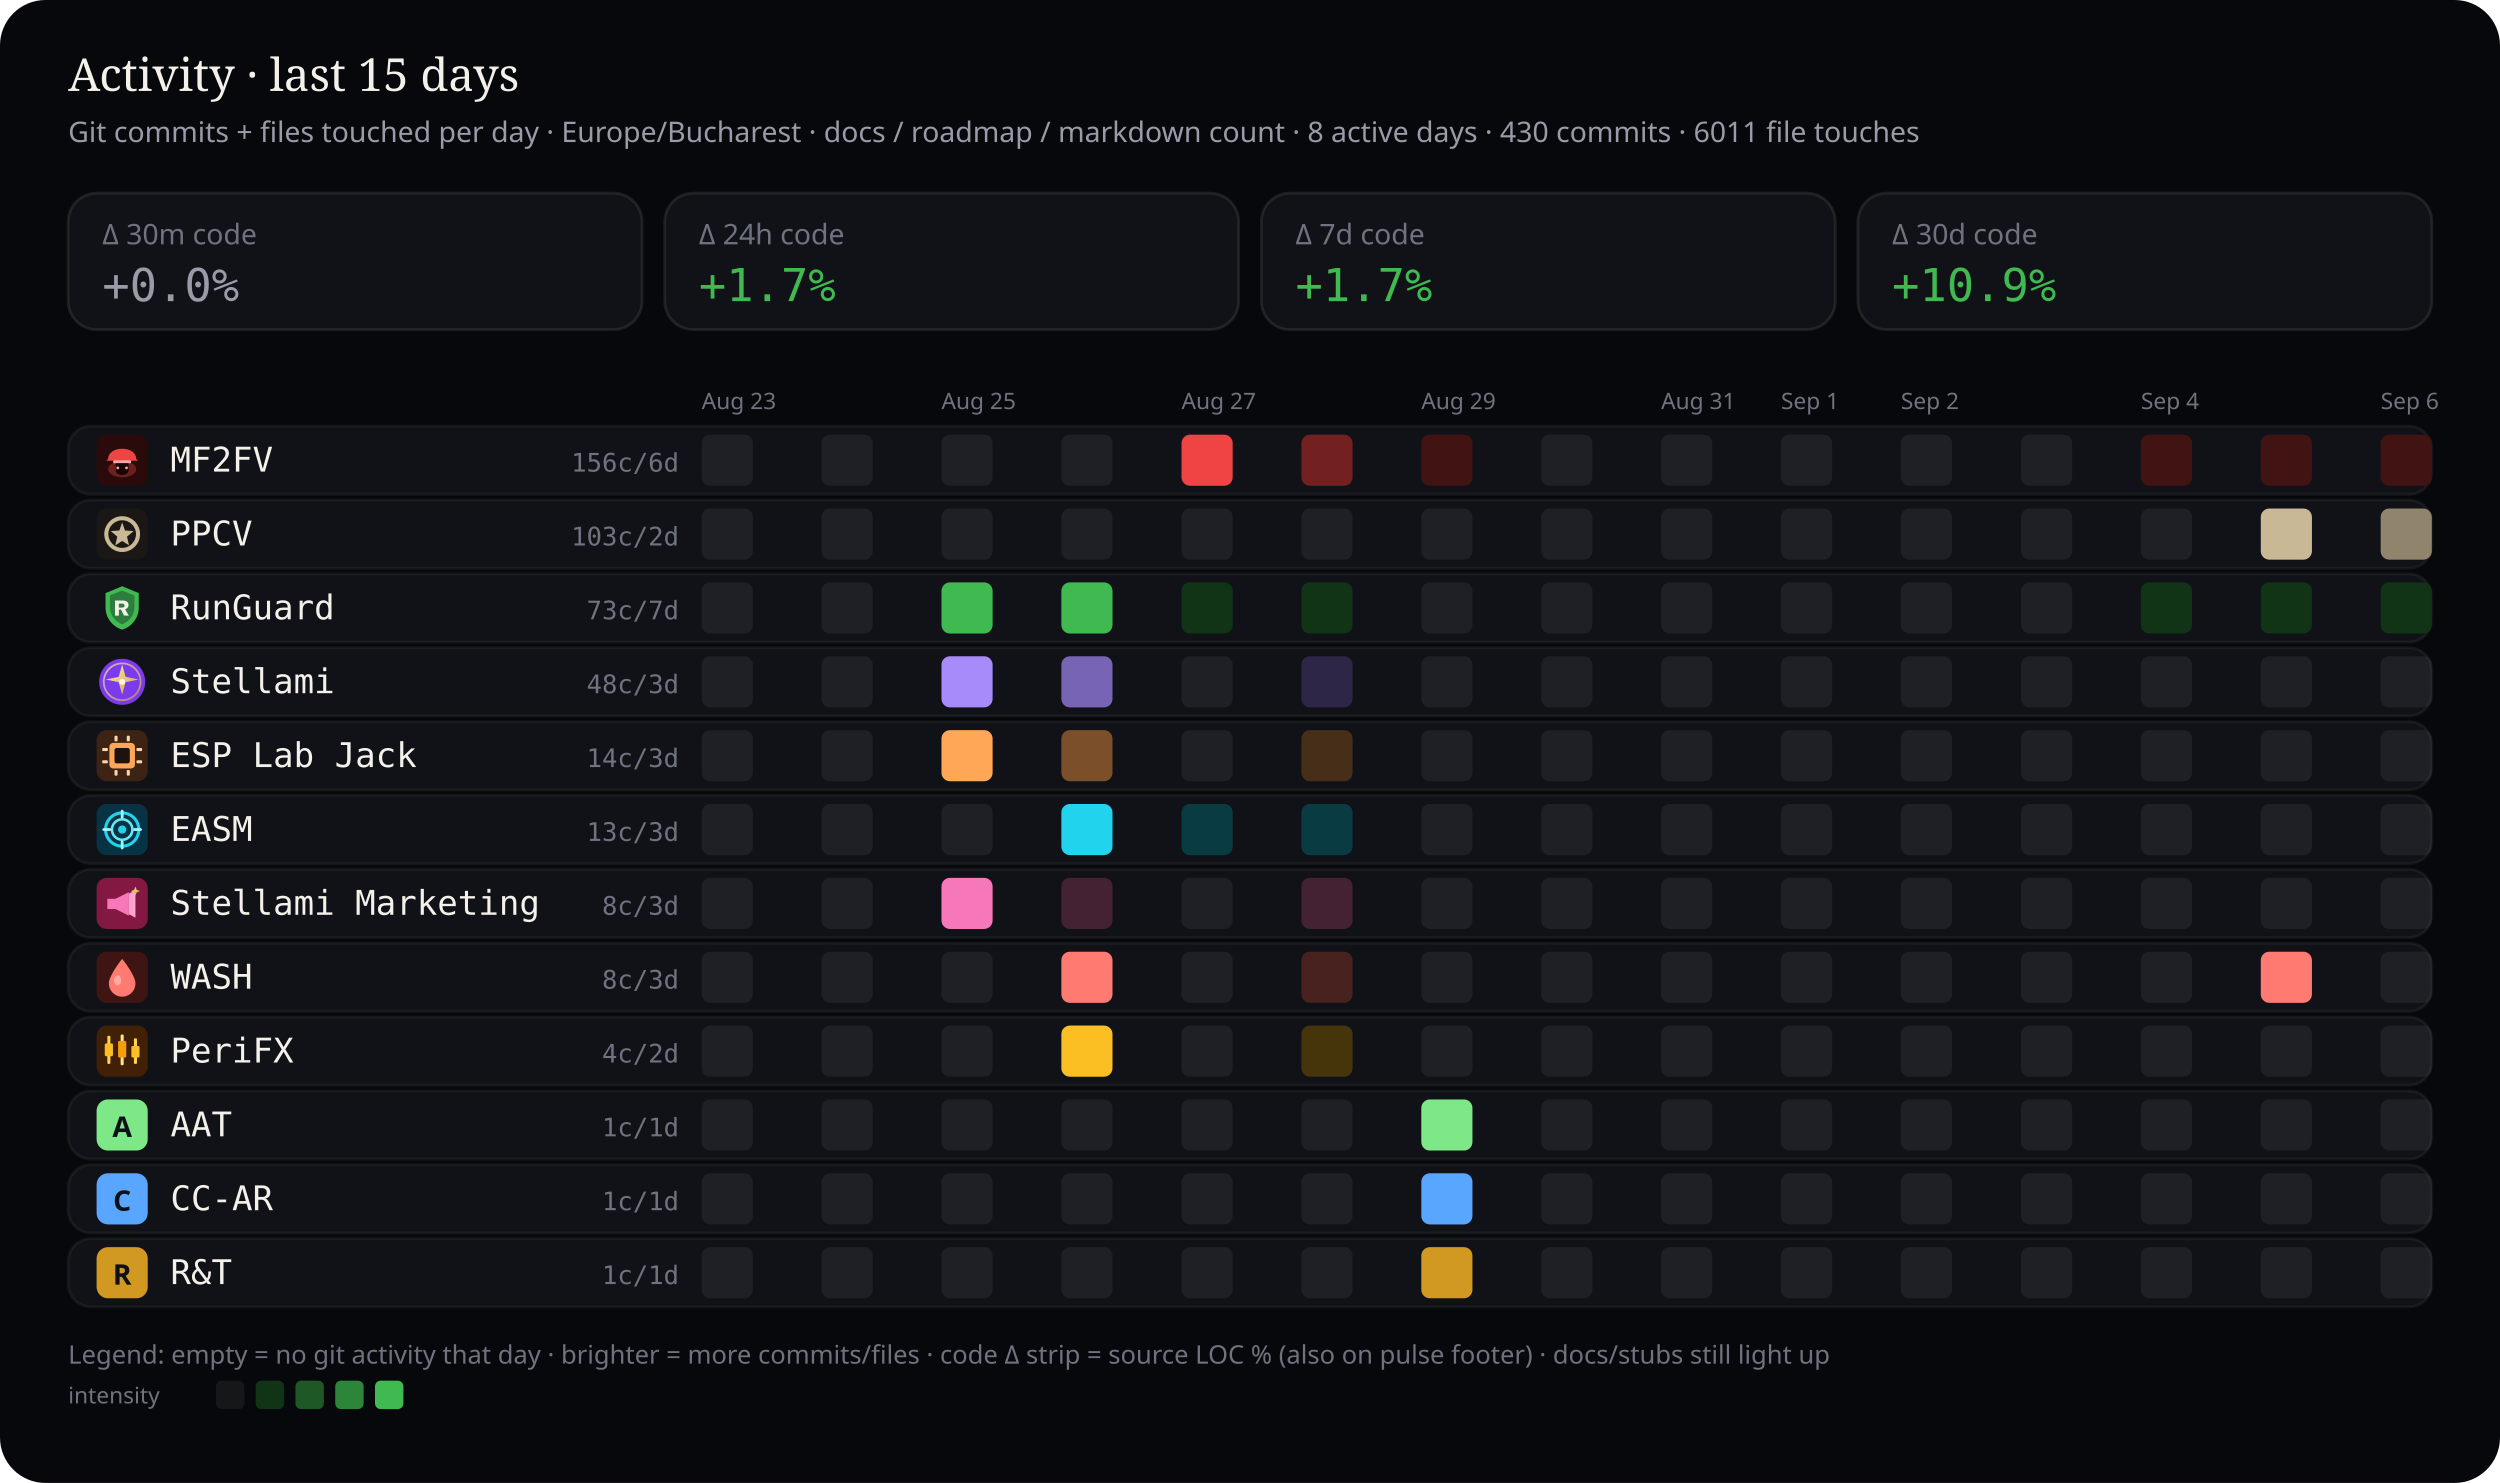
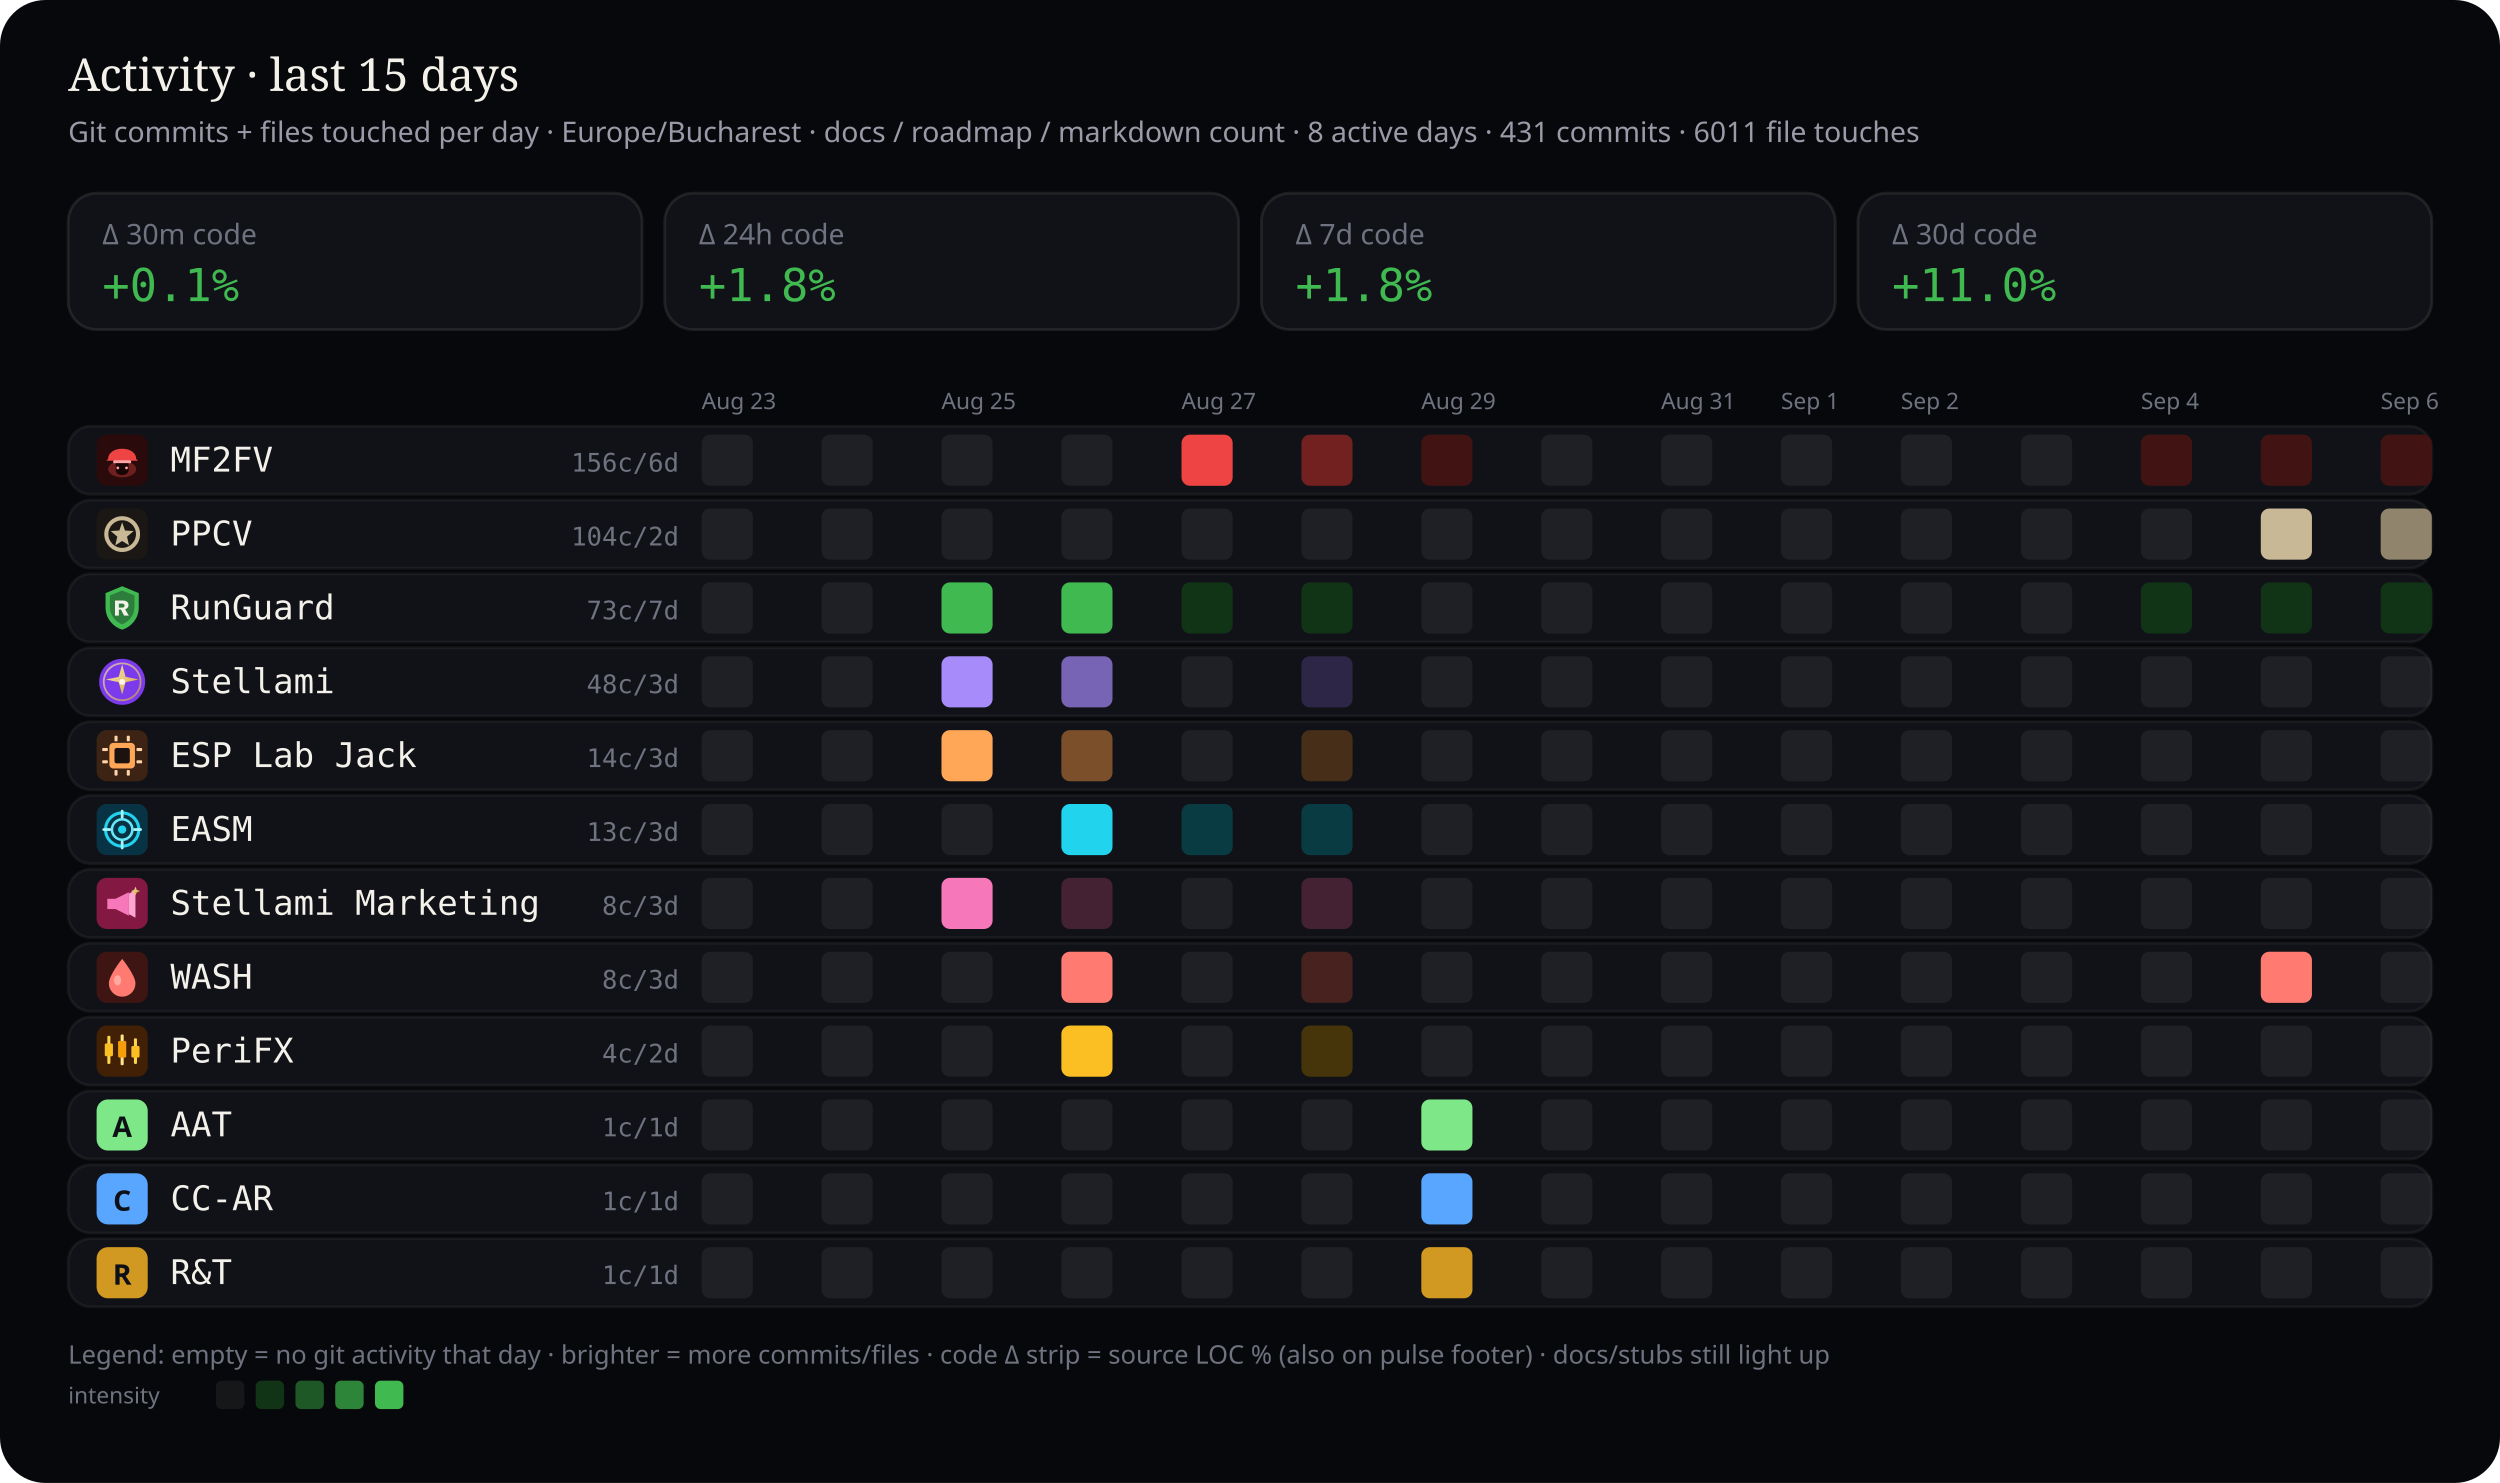
<svg xmlns="http://www.w3.org/2000/svg" viewBox="0 0 880 522" width="880" height="522" role="img" aria-label="Work activity last 15 days by stream — commits and files touched">
  <rect width="880" height="522" rx="16" fill="#07080b" />
  <text x="24" y="32" fill="#f4f1ea" font-size="16" font-family="ui-serif, Georgia, serif">Activity · last 15 days</text>
-   <text x="24" y="50" fill="#9a9aa8" font-size="10" font-family="ui-sans-serif, system-ui, sans-serif">Git commits + files touched per day · Europe/Bucharest · docs / roadmap / markdown count · 8 active days · 430 commits · 6011 file touches</text>
+   <text x="24" y="50" fill="#9a9aa8" font-size="10" font-family="ui-sans-serif, system-ui, sans-serif">Git commits + files touched per day · Europe/Bucharest · docs / roadmap / markdown count · 8 active days · 431 commits · 6011 file touches</text>
  <defs>
    <clipPath id="wc-stream-label">
      <rect x="60.0" y="0" width="132.5" height="522" />
    </clipPath>
  </defs>
  <rect x="24" y="68" width="202" height="48" rx="10" fill="#101218" stroke="rgba(232,228,214,0.10)" />
  <text x="36" y="86" fill="#6f7380" font-size="10" font-family="ui-sans-serif, system-ui, sans-serif">Δ 30m code</text>
-   <text x="36" y="106" fill="#9a9aa8" font-size="16" font-family="ui-monospace, SFMono-Regular, monospace">+0.0%</text>
+   <text x="36" y="106" fill="#3fb950" font-size="16" font-family="ui-monospace, SFMono-Regular, monospace">+0.1%</text>
  <rect x="234" y="68" width="202" height="48" rx="10" fill="#101218" stroke="rgba(232,228,214,0.10)" />
  <text x="246" y="86" fill="#6f7380" font-size="10" font-family="ui-sans-serif, system-ui, sans-serif">Δ 24h code</text>
-   <text x="246" y="106" fill="#3fb950" font-size="16" font-family="ui-monospace, SFMono-Regular, monospace">+1.7%</text>
+   <text x="246" y="106" fill="#3fb950" font-size="16" font-family="ui-monospace, SFMono-Regular, monospace">+1.8%</text>
  <rect x="444" y="68" width="202" height="48" rx="10" fill="#101218" stroke="rgba(232,228,214,0.10)" />
  <text x="456" y="86" fill="#6f7380" font-size="10" font-family="ui-sans-serif, system-ui, sans-serif">Δ 7d code</text>
-   <text x="456" y="106" fill="#3fb950" font-size="16" font-family="ui-monospace, SFMono-Regular, monospace">+1.7%</text>
+   <text x="456" y="106" fill="#3fb950" font-size="16" font-family="ui-monospace, SFMono-Regular, monospace">+1.8%</text>
  <rect x="654" y="68" width="202" height="48" rx="10" fill="#101218" stroke="rgba(232,228,214,0.10)" />
  <text x="666" y="86" fill="#6f7380" font-size="10" font-family="ui-sans-serif, system-ui, sans-serif">Δ 30d code</text>
-   <text x="666" y="106" fill="#3fb950" font-size="16" font-family="ui-monospace, SFMono-Regular, monospace">+10.9%</text>
+   <text x="666" y="106" fill="#3fb950" font-size="16" font-family="ui-monospace, SFMono-Regular, monospace">+11.0%</text>
  <text x="247.0" y="144" fill="#6f7380" font-size="8" font-family="ui-sans-serif, system-ui, sans-serif">Aug 23</text>
  <text x="331.4" y="144" fill="#6f7380" font-size="8" font-family="ui-sans-serif, system-ui, sans-serif">Aug 25</text>
  <text x="415.9" y="144" fill="#6f7380" font-size="8" font-family="ui-sans-serif, system-ui, sans-serif">Aug 27</text>
  <text x="500.3" y="144" fill="#6f7380" font-size="8" font-family="ui-sans-serif, system-ui, sans-serif">Aug 29</text>
  <text x="584.7" y="144" fill="#6f7380" font-size="8" font-family="ui-sans-serif, system-ui, sans-serif">Aug 31</text>
  <text x="626.9" y="144" fill="#6f7380" font-size="8" font-family="ui-sans-serif, system-ui, sans-serif">Sep 1</text>
  <text x="669.1" y="144" fill="#6f7380" font-size="8" font-family="ui-sans-serif, system-ui, sans-serif">Sep 2</text>
  <text x="753.6" y="144" fill="#6f7380" font-size="8" font-family="ui-sans-serif, system-ui, sans-serif">Sep 4</text>
  <text x="838.0" y="144" fill="#6f7380" font-size="8" font-family="ui-sans-serif, system-ui, sans-serif">Sep 6</text>
  <rect x="24" y="150" width="832" height="24" rx="8" fill="#101218" stroke="rgba(232,228,214,0.06)" />
  <g id="stream_logo_mf2fv" class="stream_logo" data-stream="mf2fv" transform="translate(34.0,153.0) scale(0.9)" opacity="1.0">
    <rect width="20" height="20" rx="4" fill="#2a0a0a" />
    <ellipse cx="10" cy="13.5" rx="5.5" ry="3.2" fill="#ef4444" opacity=".35" />
    <path fill="#ef4444" d="M4.5 9.5 C4.5 7.2 6.8 5.5 10 5.5 S15.5 7.2 15.5 9.5 L16.2 10.2 H3.8 Z" />
    <rect x="6.5" y="10" width="7" height="1.2" rx="0.4" fill="#fca5a5" />
    <path fill="#1a0505" d="M7.5 11.2 h5 v2.8 c0 1-1.1 1.8-2.5 1.8 s-2.5-.8-2.5-1.8 v-2.8z" />
    <circle cx="8.3" cy="13" r="0.55" fill="#fca5a5" />
    <circle cx="11.7" cy="13" r="0.55" fill="#fca5a5" />
  </g>
  <use class="stream_logo" data-stream="mf2fv" href="#stream_logo_mf2fv" x="34.0" y="153.0" width="18" height="18" opacity="0" />
  <text x="60" y="166" fill="#f4f1ea" font-size="12" font-family="ui-monospace, SFMono-Regular, monospace" clip-path="url(#wc-stream-label)">MF2FV</text>
  <text x="239" y="166" fill="#6f7380" font-size="9" text-anchor="end" font-family="ui-monospace, SFMono-Regular, monospace">156c/6d</text>
  <rect x="247.0" y="153.0" width="18.0" height="18.0" rx="3" fill="rgba(255,255,255,0.06)" />
  <rect x="289.2" y="153.0" width="18.0" height="18.0" rx="3" fill="rgba(255,255,255,0.06)" />
  <rect x="331.4" y="153.0" width="18.0" height="18.0" rx="3" fill="rgba(255,255,255,0.06)" />
  <rect x="373.6" y="153.0" width="18.0" height="18.0" rx="3" fill="rgba(255,255,255,0.06)" />
  <rect x="415.9" y="153.0" width="18.0" height="18.0" rx="3" fill="#ef4444" />
  <rect x="458.1" y="153.0" width="18.0" height="18.0" rx="3" fill="#722020" />
  <rect x="500.3" y="153.0" width="18.0" height="18.0" rx="3" fill="#421313" />
  <rect x="542.5" y="153.0" width="18.0" height="18.0" rx="3" fill="rgba(255,255,255,0.06)" />
  <rect x="584.7" y="153.0" width="18.0" height="18.0" rx="3" fill="rgba(255,255,255,0.06)" />
  <rect x="626.9" y="153.0" width="18.0" height="18.0" rx="3" fill="rgba(255,255,255,0.06)" />
  <rect x="669.1" y="153.0" width="18.0" height="18.0" rx="3" fill="rgba(255,255,255,0.06)" />
  <rect x="711.4" y="153.0" width="18.0" height="18.0" rx="3" fill="rgba(255,255,255,0.06)" />
  <rect x="753.6" y="153.0" width="18.0" height="18.0" rx="3" fill="#421313" />
  <rect x="795.8" y="153.0" width="18.0" height="18.0" rx="3" fill="#421313" />
  <rect x="838.0" y="153.0" width="18.0" height="18.0" rx="3" fill="#421313" />
  <rect x="24" y="176" width="832" height="24" rx="8" fill="#101218" stroke="rgba(232,228,214,0.06)" />
  <g id="stream_logo_ppcv" class="stream_logo" data-stream="ppcv" transform="translate(34.0,179.0) scale(0.9)" opacity="1.0">
    <rect width="20" height="20" rx="4" fill="#1a1714" />
    <circle cx="10" cy="10" r="6.2" fill="none" stroke="#c9b896" stroke-width="1.6" />
    <path fill="#c9b896" d="M10 5.4 L11.1 8.6 L14.5 8.8 L11.9 11 L12.7 14.4 L10 12.7 L7.3 14.4 L8.1 11 L5.5 8.8 L8.9 8.6 Z" />
  </g>
  <use class="stream_logo" data-stream="ppcv" href="#stream_logo_ppcv" x="34.0" y="179.0" width="18" height="18" opacity="0" />
  <text x="60" y="192" fill="#f4f1ea" font-size="12" font-family="ui-monospace, SFMono-Regular, monospace" clip-path="url(#wc-stream-label)">PPCV</text>
-   <text x="239" y="192" fill="#6f7380" font-size="9" text-anchor="end" font-family="ui-monospace, SFMono-Regular, monospace">103c/2d</text>
+   <text x="239" y="192" fill="#6f7380" font-size="9" text-anchor="end" font-family="ui-monospace, SFMono-Regular, monospace">104c/2d</text>
  <rect x="247.0" y="179.0" width="18.0" height="18.0" rx="3" fill="rgba(255,255,255,0.06)" />
  <rect x="289.2" y="179.0" width="18.0" height="18.0" rx="3" fill="rgba(255,255,255,0.06)" />
  <rect x="331.4" y="179.0" width="18.0" height="18.0" rx="3" fill="rgba(255,255,255,0.06)" />
  <rect x="373.6" y="179.0" width="18.0" height="18.0" rx="3" fill="rgba(255,255,255,0.06)" />
  <rect x="415.9" y="179.0" width="18.0" height="18.0" rx="3" fill="rgba(255,255,255,0.06)" />
  <rect x="458.1" y="179.0" width="18.0" height="18.0" rx="3" fill="rgba(255,255,255,0.06)" />
  <rect x="500.3" y="179.0" width="18.0" height="18.0" rx="3" fill="rgba(255,255,255,0.06)" />
  <rect x="542.5" y="179.0" width="18.0" height="18.0" rx="3" fill="rgba(255,255,255,0.06)" />
  <rect x="584.7" y="179.0" width="18.0" height="18.0" rx="3" fill="rgba(255,255,255,0.06)" />
  <rect x="626.9" y="179.0" width="18.0" height="18.0" rx="3" fill="rgba(255,255,255,0.06)" />
  <rect x="669.1" y="179.0" width="18.0" height="18.0" rx="3" fill="rgba(255,255,255,0.06)" />
  <rect x="711.4" y="179.0" width="18.0" height="18.0" rx="3" fill="rgba(255,255,255,0.06)" />
  <rect x="753.6" y="179.0" width="18.0" height="18.0" rx="3" fill="rgba(255,255,255,0.06)" />
  <rect x="795.8" y="179.0" width="18.0" height="18.0" rx="3" fill="#c9b896" />
  <rect x="838.0" y="179.0" width="18.0" height="18.0" rx="3" fill="#90846c" />
  <rect x="24" y="202" width="832" height="24" rx="8" fill="#101218" stroke="rgba(232,228,214,0.06)" />
  <g id="stream_logo_runguard" class="stream_logo" data-stream="runguard" transform="translate(34.0,205.0) scale(0.9)" opacity="1.0">
    <path fill="#3fb950" d="M10 1.5 L16.5 4.2 V9.8 C16.5 14.1 13.6 17.4 10 18.5 C6.4 17.4 3.5 14.1 3.5 9.8 V4.2 Z" />
    <path fill="#0d1117" fill-opacity=".35" d="M10 3.2 L14.8 5.1 V9.7 C14.8 12.9 12.6 15.4 10 16.4 C7.4 15.4 5.2 12.9 5.2 9.7 V5.1 Z" />
    <path fill="#f4f1ea" d="M7.2 7.1h3.1c1.35 0 2.2.7 2.2 1.75 0 .85-.5 1.45-1.35 1.65L12.6 13h-1.85l-1.2-2.35H8.7V13H7.2V7.1zm1.5 1.2v1.55h1.35c.55 0 .9-.28.9-.75s-.35-.8-.9-.8H8.7z" />
  </g>
  <use class="stream_logo" data-stream="runguard" href="#stream_logo_runguard" x="34.0" y="205.0" width="18" height="18" opacity="0" />
  <text x="60" y="218" fill="#f4f1ea" font-size="12" font-family="ui-monospace, SFMono-Regular, monospace" clip-path="url(#wc-stream-label)">RunGuard</text>
  <text x="239" y="218" fill="#6f7380" font-size="9" text-anchor="end" font-family="ui-monospace, SFMono-Regular, monospace">73c/7d</text>
  <rect x="247.0" y="205.0" width="18.0" height="18.0" rx="3" fill="rgba(255,255,255,0.06)" />
  <rect x="289.2" y="205.0" width="18.0" height="18.0" rx="3" fill="rgba(255,255,255,0.06)" />
  <rect x="331.4" y="205.0" width="18.0" height="18.0" rx="3" fill="#3fb950" />
  <rect x="373.6" y="205.0" width="18.0" height="18.0" rx="3" fill="#3fb950" />
  <rect x="415.9" y="205.0" width="18.0" height="18.0" rx="3" fill="#113316" />
  <rect x="458.1" y="205.0" width="18.0" height="18.0" rx="3" fill="#113316" />
  <rect x="500.3" y="205.0" width="18.0" height="18.0" rx="3" fill="rgba(255,255,255,0.06)" />
  <rect x="542.5" y="205.0" width="18.0" height="18.0" rx="3" fill="rgba(255,255,255,0.06)" />
  <rect x="584.7" y="205.0" width="18.0" height="18.0" rx="3" fill="rgba(255,255,255,0.06)" />
  <rect x="626.9" y="205.0" width="18.0" height="18.0" rx="3" fill="rgba(255,255,255,0.06)" />
  <rect x="669.1" y="205.0" width="18.0" height="18.0" rx="3" fill="rgba(255,255,255,0.06)" />
  <rect x="711.4" y="205.0" width="18.0" height="18.0" rx="3" fill="rgba(255,255,255,0.06)" />
  <rect x="753.6" y="205.0" width="18.0" height="18.0" rx="3" fill="#113316" />
  <rect x="795.8" y="205.0" width="18.0" height="18.0" rx="3" fill="#113316" />
  <rect x="838.0" y="205.0" width="18.0" height="18.0" rx="3" fill="#113316" />
  <rect x="24" y="228" width="832" height="24" rx="8" fill="#101218" stroke="rgba(232,228,214,0.06)" />
  <g id="stream_logo_stellami" class="stream_logo" data-stream="stellami" transform="translate(34.0,231.0) scale(0.9)" opacity="1.0">
    <defs>
      <linearGradient id="stream_logo_stellami-stellami-gold" x1="0%" y1="0%" x2="100%" y2="100%">
        <stop offset="0%" stop-color="#f5e6a8" />
        <stop offset="55%" stop-color="#e8c57a" />
        <stop offset="100%" stop-color="#c9a227" />
      </linearGradient>
    </defs>
    <circle cx="10" cy="10" r="9" fill="#7c3aed" />
    <circle cx="10" cy="10" r="7.2" fill="none" stroke="url(#stream_logo_stellami-stellami-gold)" stroke-width="0.7" opacity=".7" />
    <path fill="url(#stream_logo_stellami-stellami-gold)" d="M10 3.2 L11.35 8.05 L16.4 9.1 L11.35 10.15 L10 15 L8.65 10.15 L3.6 9.1 L8.65 8.05 Z" />
    <circle cx="10" cy="10" r="1.15" fill="#fff8e8" />
  </g>
  <use class="stream_logo" data-stream="stellami" href="#stream_logo_stellami" x="34.0" y="231.0" width="18" height="18" opacity="0" />
  <text x="60" y="244" fill="#f4f1ea" font-size="12" font-family="ui-monospace, SFMono-Regular, monospace" clip-path="url(#wc-stream-label)">Stellami</text>
  <text x="239" y="244" fill="#6f7380" font-size="9" text-anchor="end" font-family="ui-monospace, SFMono-Regular, monospace">48c/3d</text>
  <rect x="247.0" y="231.0" width="18.0" height="18.0" rx="3" fill="rgba(255,255,255,0.06)" />
  <rect x="289.2" y="231.0" width="18.0" height="18.0" rx="3" fill="rgba(255,255,255,0.06)" />
  <rect x="331.4" y="231.0" width="18.0" height="18.0" rx="3" fill="#a78bfa" />
  <rect x="373.6" y="231.0" width="18.0" height="18.0" rx="3" fill="#7864b4" />
  <rect x="415.9" y="231.0" width="18.0" height="18.0" rx="3" fill="rgba(255,255,255,0.06)" />
  <rect x="458.1" y="231.0" width="18.0" height="18.0" rx="3" fill="#2e2646" />
  <rect x="500.3" y="231.0" width="18.0" height="18.0" rx="3" fill="rgba(255,255,255,0.06)" />
  <rect x="542.5" y="231.0" width="18.0" height="18.0" rx="3" fill="rgba(255,255,255,0.06)" />
  <rect x="584.7" y="231.0" width="18.0" height="18.0" rx="3" fill="rgba(255,255,255,0.06)" />
  <rect x="626.9" y="231.0" width="18.0" height="18.0" rx="3" fill="rgba(255,255,255,0.06)" />
  <rect x="669.1" y="231.0" width="18.0" height="18.0" rx="3" fill="rgba(255,255,255,0.06)" />
  <rect x="711.4" y="231.0" width="18.0" height="18.0" rx="3" fill="rgba(255,255,255,0.06)" />
  <rect x="753.6" y="231.0" width="18.0" height="18.0" rx="3" fill="rgba(255,255,255,0.06)" />
  <rect x="795.8" y="231.0" width="18.0" height="18.0" rx="3" fill="rgba(255,255,255,0.06)" />
  <rect x="838.0" y="231.0" width="18.0" height="18.0" rx="3" fill="rgba(255,255,255,0.06)" />
  <rect x="24" y="254" width="832" height="24" rx="8" fill="#101218" stroke="rgba(232,228,214,0.06)" />
  <g id="stream_logo_esp-lab-jack" class="stream_logo" data-stream="esp-lab-jack" transform="translate(34.0,257.0) scale(0.9)" opacity="1.0">
    <rect width="20" height="20" rx="4" fill="#3d2314" />
    <rect x="5" y="5" width="10" height="10" rx="1.5" fill="#ffa657" />
    <rect x="7" y="7" width="6" height="6" rx="0.8" fill="#1c1210" />
    <rect x="2.2" y="7" width="2.2" height="1.2" rx="0.3" fill="#ffd4a8" />
    <rect x="2.2" y="11.8" width="2.2" height="1.2" rx="0.3" fill="#ffd4a8" />
    <rect x="15.6" y="7" width="2.2" height="1.2" rx="0.3" fill="#ffd4a8" />
    <rect x="15.6" y="11.8" width="2.2" height="1.2" rx="0.3" fill="#ffd4a8" />
    <rect x="7" y="2.2" width="1.2" height="2.2" rx="0.3" fill="#ffd4a8" />
    <rect x="11.8" y="2.2" width="1.2" height="2.2" rx="0.3" fill="#ffd4a8" />
    <rect x="7" y="15.6" width="1.2" height="2.2" rx="0.3" fill="#ffd4a8" />
    <rect x="11.8" y="15.6" width="1.2" height="2.2" rx="0.3" fill="#ffd4a8" />
  </g>
  <use class="stream_logo" data-stream="esp-lab-jack" href="#stream_logo_esp-lab-jack" x="34.0" y="257.0" width="18" height="18" opacity="0" />
  <text x="60" y="270" fill="#f4f1ea" font-size="12" font-family="ui-monospace, SFMono-Regular, monospace" clip-path="url(#wc-stream-label)">ESP Lab Jack</text>
  <text x="239" y="270" fill="#6f7380" font-size="9" text-anchor="end" font-family="ui-monospace, SFMono-Regular, monospace">14c/3d</text>
  <rect x="247.0" y="257.0" width="18.0" height="18.0" rx="3" fill="rgba(255,255,255,0.06)" />
  <rect x="289.2" y="257.0" width="18.0" height="18.0" rx="3" fill="rgba(255,255,255,0.06)" />
  <rect x="331.4" y="257.0" width="18.0" height="18.0" rx="3" fill="#ffa657" />
  <rect x="373.6" y="257.0" width="18.0" height="18.0" rx="3" fill="#7a4f29" />
  <rect x="415.9" y="257.0" width="18.0" height="18.0" rx="3" fill="rgba(255,255,255,0.06)" />
  <rect x="458.1" y="257.0" width="18.0" height="18.0" rx="3" fill="#472e18" />
  <rect x="500.3" y="257.0" width="18.0" height="18.0" rx="3" fill="rgba(255,255,255,0.06)" />
  <rect x="542.5" y="257.0" width="18.0" height="18.0" rx="3" fill="rgba(255,255,255,0.06)" />
  <rect x="584.7" y="257.0" width="18.0" height="18.0" rx="3" fill="rgba(255,255,255,0.06)" />
  <rect x="626.9" y="257.0" width="18.0" height="18.0" rx="3" fill="rgba(255,255,255,0.06)" />
  <rect x="669.1" y="257.0" width="18.0" height="18.0" rx="3" fill="rgba(255,255,255,0.06)" />
  <rect x="711.4" y="257.0" width="18.0" height="18.0" rx="3" fill="rgba(255,255,255,0.06)" />
  <rect x="753.6" y="257.0" width="18.0" height="18.0" rx="3" fill="rgba(255,255,255,0.06)" />
  <rect x="795.8" y="257.0" width="18.0" height="18.0" rx="3" fill="rgba(255,255,255,0.06)" />
  <rect x="838.0" y="257.0" width="18.0" height="18.0" rx="3" fill="rgba(255,255,255,0.06)" />
  <rect x="24" y="280" width="832" height="24" rx="8" fill="#101218" stroke="rgba(232,228,214,0.06)" />
  <g id="stream_logo_easm" class="stream_logo" data-stream="easm" transform="translate(34.0,283.0) scale(0.9)" opacity="1.0">
    <rect width="20" height="20" rx="4" fill="#083344" />
    <circle cx="10" cy="10" r="6.5" fill="none" stroke="#22d3ee" stroke-width="1.2" />
    <circle cx="10" cy="10" r="4" fill="none" stroke="#67e8f9" stroke-width="1" />
    <circle cx="10" cy="10" r="1.6" fill="#22d3ee" />
    <path d="M10 2.8 V5.2 M10 14.8 V17.2 M2.8 10 H5.2 M14.8 10 H17.2" stroke="#a5f3fc" stroke-width="1.1" stroke-linecap="round" />
  </g>
  <use class="stream_logo" data-stream="easm" href="#stream_logo_easm" x="34.0" y="283.0" width="18" height="18" opacity="0" />
  <text x="60" y="296" fill="#f4f1ea" font-size="12" font-family="ui-monospace, SFMono-Regular, monospace" clip-path="url(#wc-stream-label)">EASM</text>
  <text x="239" y="296" fill="#6f7380" font-size="9" text-anchor="end" font-family="ui-monospace, SFMono-Regular, monospace">13c/3d</text>
  <rect x="247.0" y="283.0" width="18.0" height="18.0" rx="3" fill="rgba(255,255,255,0.06)" />
  <rect x="289.2" y="283.0" width="18.0" height="18.0" rx="3" fill="rgba(255,255,255,0.06)" />
  <rect x="331.4" y="283.0" width="18.0" height="18.0" rx="3" fill="rgba(255,255,255,0.06)" />
  <rect x="373.6" y="283.0" width="18.0" height="18.0" rx="3" fill="#22d3ee" />
  <rect x="415.9" y="283.0" width="18.0" height="18.0" rx="3" fill="#093b42" />
  <rect x="458.1" y="283.0" width="18.0" height="18.0" rx="3" fill="#093b42" />
  <rect x="500.3" y="283.0" width="18.0" height="18.0" rx="3" fill="rgba(255,255,255,0.06)" />
  <rect x="542.5" y="283.0" width="18.0" height="18.0" rx="3" fill="rgba(255,255,255,0.06)" />
  <rect x="584.7" y="283.0" width="18.0" height="18.0" rx="3" fill="rgba(255,255,255,0.06)" />
  <rect x="626.9" y="283.0" width="18.0" height="18.0" rx="3" fill="rgba(255,255,255,0.06)" />
  <rect x="669.1" y="283.0" width="18.0" height="18.0" rx="3" fill="rgba(255,255,255,0.06)" />
  <rect x="711.4" y="283.0" width="18.0" height="18.0" rx="3" fill="rgba(255,255,255,0.06)" />
  <rect x="753.6" y="283.0" width="18.0" height="18.0" rx="3" fill="rgba(255,255,255,0.06)" />
  <rect x="795.8" y="283.0" width="18.0" height="18.0" rx="3" fill="rgba(255,255,255,0.06)" />
  <rect x="838.0" y="283.0" width="18.0" height="18.0" rx="3" fill="rgba(255,255,255,0.06)" />
  <rect x="24" y="306" width="832" height="24" rx="8" fill="#101218" stroke="rgba(232,228,214,0.06)" />
  <g id="stream_logo_stellami-marketing" class="stream_logo" data-stream="stellami-marketing" transform="translate(34.0,309.0) scale(0.9)" opacity="1.0">
    <defs>
      <linearGradient id="stream_logo_stellami-marketing-smkt-gold" x1="0%" y1="0%" x2="100%" y2="100%">
        <stop offset="0%" stop-color="#f5e6a8" />
        <stop offset="100%" stop-color="#c9a227" />
      </linearGradient>
    </defs>
    <rect width="20" height="20" rx="4" fill="#831843" />
    <path fill="#f778ba" d="M4.2 8.2h3.2l5.2-2.6v9.2l-5.2-2.6H4.2z" />
    <path fill="#fda4d0" d="M12.6 6.2l2.6-1.4v10.8l-2.6-1.4z" />
    <path fill="url(#stream_logo_stellami-marketing-smkt-gold)" d="M15.2 3.4 L15.7 4.7 L17 5.2 L15.7 5.7 L15.2 7 L14.7 5.7 L13.4 5.2 L14.7 4.7 Z" />
  </g>
  <use class="stream_logo" data-stream="stellami-marketing" href="#stream_logo_stellami-marketing" x="34.0" y="309.0" width="18" height="18" opacity="0" />
  <text x="60" y="322" fill="#f4f1ea" font-size="12" font-family="ui-monospace, SFMono-Regular, monospace" clip-path="url(#wc-stream-label)">Stellami Marketing</text>
  <text x="239" y="322" fill="#6f7380" font-size="9" text-anchor="end" font-family="ui-monospace, SFMono-Regular, monospace">8c/3d</text>
  <rect x="247.0" y="309.0" width="18.0" height="18.0" rx="3" fill="rgba(255,255,255,0.06)" />
  <rect x="289.2" y="309.0" width="18.0" height="18.0" rx="3" fill="rgba(255,255,255,0.06)" />
  <rect x="331.4" y="309.0" width="18.0" height="18.0" rx="3" fill="#f778ba" />
  <rect x="373.6" y="309.0" width="18.0" height="18.0" rx="3" fill="#452134" />
  <rect x="415.9" y="309.0" width="18.0" height="18.0" rx="3" fill="rgba(255,255,255,0.06)" />
  <rect x="458.1" y="309.0" width="18.0" height="18.0" rx="3" fill="#452134" />
  <rect x="500.3" y="309.0" width="18.0" height="18.0" rx="3" fill="rgba(255,255,255,0.06)" />
  <rect x="542.5" y="309.0" width="18.0" height="18.0" rx="3" fill="rgba(255,255,255,0.06)" />
  <rect x="584.7" y="309.0" width="18.0" height="18.0" rx="3" fill="rgba(255,255,255,0.06)" />
  <rect x="626.9" y="309.0" width="18.0" height="18.0" rx="3" fill="rgba(255,255,255,0.06)" />
  <rect x="669.1" y="309.0" width="18.0" height="18.0" rx="3" fill="rgba(255,255,255,0.06)" />
  <rect x="711.4" y="309.0" width="18.0" height="18.0" rx="3" fill="rgba(255,255,255,0.06)" />
  <rect x="753.6" y="309.0" width="18.0" height="18.0" rx="3" fill="rgba(255,255,255,0.06)" />
  <rect x="795.8" y="309.0" width="18.0" height="18.0" rx="3" fill="rgba(255,255,255,0.06)" />
  <rect x="838.0" y="309.0" width="18.0" height="18.0" rx="3" fill="rgba(255,255,255,0.06)" />
  <rect x="24" y="332" width="832" height="24" rx="8" fill="#101218" stroke="rgba(232,228,214,0.06)" />
  <g id="stream_logo_wash" class="stream_logo" data-stream="wash" transform="translate(34.0,335.0) scale(0.9)" opacity="1.0">
    <rect width="20" height="20" rx="4" fill="#3f1513" />
    <path fill="#ff7b72" d="M10 2.8 C10 2.8 15.2 9.2 15.2 12.4 A5.2 5.2 0 0 1 4.8 12.4 C4.8 9.2 10 2.8 10 2.8 Z" />
    <ellipse cx="8.2" cy="11.2" rx="1.4" ry="2" fill="#ffd0cc" opacity=".55" />
  </g>
  <use class="stream_logo" data-stream="wash" href="#stream_logo_wash" x="34.0" y="335.0" width="18" height="18" opacity="0" />
  <text x="60" y="348" fill="#f4f1ea" font-size="12" font-family="ui-monospace, SFMono-Regular, monospace" clip-path="url(#wc-stream-label)">WASH</text>
  <text x="239" y="348" fill="#6f7380" font-size="9" text-anchor="end" font-family="ui-monospace, SFMono-Regular, monospace">8c/3d</text>
  <rect x="247.0" y="335.0" width="18.0" height="18.0" rx="3" fill="rgba(255,255,255,0.06)" />
  <rect x="289.2" y="335.0" width="18.0" height="18.0" rx="3" fill="rgba(255,255,255,0.06)" />
  <rect x="331.4" y="335.0" width="18.0" height="18.0" rx="3" fill="rgba(255,255,255,0.06)" />
  <rect x="373.6" y="335.0" width="18.0" height="18.0" rx="3" fill="#ff7b72" />
  <rect x="415.9" y="335.0" width="18.0" height="18.0" rx="3" fill="rgba(255,255,255,0.06)" />
  <rect x="458.1" y="335.0" width="18.0" height="18.0" rx="3" fill="#47221f" />
  <rect x="500.3" y="335.0" width="18.0" height="18.0" rx="3" fill="rgba(255,255,255,0.06)" />
  <rect x="542.5" y="335.0" width="18.0" height="18.0" rx="3" fill="rgba(255,255,255,0.06)" />
  <rect x="584.7" y="335.0" width="18.0" height="18.0" rx="3" fill="rgba(255,255,255,0.06)" />
  <rect x="626.9" y="335.0" width="18.0" height="18.0" rx="3" fill="rgba(255,255,255,0.06)" />
  <rect x="669.1" y="335.0" width="18.0" height="18.0" rx="3" fill="rgba(255,255,255,0.06)" />
  <rect x="711.4" y="335.0" width="18.0" height="18.0" rx="3" fill="rgba(255,255,255,0.06)" />
  <rect x="753.6" y="335.0" width="18.0" height="18.0" rx="3" fill="rgba(255,255,255,0.06)" />
  <rect x="795.8" y="335.0" width="18.0" height="18.0" rx="3" fill="#ff7b72" />
  <rect x="838.0" y="335.0" width="18.0" height="18.0" rx="3" fill="rgba(255,255,255,0.06)" />
  <rect x="24" y="358" width="832" height="24" rx="8" fill="#101218" stroke="rgba(232,228,214,0.06)" />
  <g id="stream_logo_peri" class="stream_logo" data-stream="peri" transform="translate(34.0,361.0) scale(0.9)" opacity="1.0">
    <rect width="20" height="20" rx="4" fill="#422006" />
    <rect x="4.2" y="4" width="1.2" height="11" rx="0.4" fill="#fcd34d" />
    <rect x="3.2" y="7" width="3.2" height="5" rx="0.5" fill="#fbbf24" />
    <rect x="9.4" y="3.5" width="1.2" height="12" rx="0.4" fill="#fde68a" />
    <rect x="8.4" y="6" width="3.2" height="6.5" rx="0.5" fill="#f59e0b" />
    <rect x="14.6" y="5" width="1.2" height="10" rx="0.4" fill="#fcd34d" />
    <rect x="13.6" y="8" width="3.2" height="4.5" rx="0.5" fill="#fbbf24" />
  </g>
  <use class="stream_logo" data-stream="peri" href="#stream_logo_peri" x="34.0" y="361.0" width="18" height="18" opacity="0" />
  <text x="60" y="374" fill="#f4f1ea" font-size="12" font-family="ui-monospace, SFMono-Regular, monospace" clip-path="url(#wc-stream-label)">PeriFX</text>
  <text x="239" y="374" fill="#6f7380" font-size="9" text-anchor="end" font-family="ui-monospace, SFMono-Regular, monospace">4c/2d</text>
  <rect x="247.0" y="361.0" width="18.0" height="18.0" rx="3" fill="rgba(255,255,255,0.06)" />
  <rect x="289.2" y="361.0" width="18.0" height="18.0" rx="3" fill="rgba(255,255,255,0.06)" />
  <rect x="331.4" y="361.0" width="18.0" height="18.0" rx="3" fill="rgba(255,255,255,0.06)" />
  <rect x="373.6" y="361.0" width="18.0" height="18.0" rx="3" fill="#fbbf24" />
  <rect x="415.9" y="361.0" width="18.0" height="18.0" rx="3" fill="rgba(255,255,255,0.06)" />
  <rect x="458.1" y="361.0" width="18.0" height="18.0" rx="3" fill="#46350a" />
  <rect x="500.3" y="361.0" width="18.0" height="18.0" rx="3" fill="rgba(255,255,255,0.06)" />
  <rect x="542.5" y="361.0" width="18.0" height="18.0" rx="3" fill="rgba(255,255,255,0.06)" />
  <rect x="584.7" y="361.0" width="18.0" height="18.0" rx="3" fill="rgba(255,255,255,0.06)" />
  <rect x="626.9" y="361.0" width="18.0" height="18.0" rx="3" fill="rgba(255,255,255,0.06)" />
  <rect x="669.1" y="361.0" width="18.0" height="18.0" rx="3" fill="rgba(255,255,255,0.06)" />
  <rect x="711.4" y="361.0" width="18.0" height="18.0" rx="3" fill="rgba(255,255,255,0.06)" />
  <rect x="753.6" y="361.0" width="18.0" height="18.0" rx="3" fill="rgba(255,255,255,0.06)" />
  <rect x="795.8" y="361.0" width="18.0" height="18.0" rx="3" fill="rgba(255,255,255,0.06)" />
  <rect x="838.0" y="361.0" width="18.0" height="18.0" rx="3" fill="rgba(255,255,255,0.06)" />
  <rect x="24" y="384" width="832" height="24" rx="8" fill="#101218" stroke="rgba(232,228,214,0.06)" />
  <g id="stream_logo_aat" class="stream_logo" data-stream="aat" opacity="1.0">
    <rect x="34.0" y="387.0" width="18" height="18" rx="4" fill="#7ee787" />
    <text x="43.0" y="400.2" text-anchor="middle" fill="#0d1117" font-size="10" font-family="ui-sans-serif, system-ui, sans-serif" font-weight="700">A</text>
  </g>
  <text x="60" y="400" fill="#f4f1ea" font-size="12" font-family="ui-monospace, SFMono-Regular, monospace" clip-path="url(#wc-stream-label)">AAT</text>
  <text x="239" y="400" fill="#6f7380" font-size="9" text-anchor="end" font-family="ui-monospace, SFMono-Regular, monospace">1c/1d</text>
  <rect x="247.0" y="387.0" width="18.0" height="18.0" rx="3" fill="rgba(255,255,255,0.06)" />
  <rect x="289.2" y="387.0" width="18.0" height="18.0" rx="3" fill="rgba(255,255,255,0.06)" />
  <rect x="331.4" y="387.0" width="18.0" height="18.0" rx="3" fill="rgba(255,255,255,0.06)" />
  <rect x="373.6" y="387.0" width="18.0" height="18.0" rx="3" fill="rgba(255,255,255,0.06)" />
  <rect x="415.9" y="387.0" width="18.0" height="18.0" rx="3" fill="rgba(255,255,255,0.06)" />
  <rect x="458.1" y="387.0" width="18.0" height="18.0" rx="3" fill="rgba(255,255,255,0.06)" />
  <rect x="500.3" y="387.0" width="18.0" height="18.0" rx="3" fill="#7ee787" />
  <rect x="542.5" y="387.0" width="18.0" height="18.0" rx="3" fill="rgba(255,255,255,0.06)" />
  <rect x="584.7" y="387.0" width="18.0" height="18.0" rx="3" fill="rgba(255,255,255,0.06)" />
  <rect x="626.9" y="387.0" width="18.0" height="18.0" rx="3" fill="rgba(255,255,255,0.06)" />
  <rect x="669.1" y="387.0" width="18.0" height="18.0" rx="3" fill="rgba(255,255,255,0.06)" />
  <rect x="711.4" y="387.0" width="18.0" height="18.0" rx="3" fill="rgba(255,255,255,0.06)" />
  <rect x="753.6" y="387.0" width="18.0" height="18.0" rx="3" fill="rgba(255,255,255,0.06)" />
  <rect x="795.8" y="387.0" width="18.0" height="18.0" rx="3" fill="rgba(255,255,255,0.06)" />
  <rect x="838.0" y="387.0" width="18.0" height="18.0" rx="3" fill="rgba(255,255,255,0.06)" />
  <rect x="24" y="410" width="832" height="24" rx="8" fill="#101218" stroke="rgba(232,228,214,0.06)" />
  <g id="stream_logo_cc-ar" class="stream_logo" data-stream="cc-ar" opacity="1.0">
    <rect x="34.0" y="413.0" width="18" height="18" rx="4" fill="#58a6ff" />
    <text x="43.0" y="426.2" text-anchor="middle" fill="#0d1117" font-size="10" font-family="ui-sans-serif, system-ui, sans-serif" font-weight="700">C</text>
  </g>
  <text x="60" y="426" fill="#f4f1ea" font-size="12" font-family="ui-monospace, SFMono-Regular, monospace" clip-path="url(#wc-stream-label)">CC-AR</text>
  <text x="239" y="426" fill="#6f7380" font-size="9" text-anchor="end" font-family="ui-monospace, SFMono-Regular, monospace">1c/1d</text>
  <rect x="247.0" y="413.0" width="18.0" height="18.0" rx="3" fill="rgba(255,255,255,0.06)" />
  <rect x="289.2" y="413.0" width="18.0" height="18.0" rx="3" fill="rgba(255,255,255,0.06)" />
  <rect x="331.4" y="413.0" width="18.0" height="18.0" rx="3" fill="rgba(255,255,255,0.06)" />
  <rect x="373.6" y="413.0" width="18.0" height="18.0" rx="3" fill="rgba(255,255,255,0.06)" />
  <rect x="415.9" y="413.0" width="18.0" height="18.0" rx="3" fill="rgba(255,255,255,0.06)" />
  <rect x="458.1" y="413.0" width="18.0" height="18.0" rx="3" fill="rgba(255,255,255,0.06)" />
  <rect x="500.3" y="413.0" width="18.0" height="18.0" rx="3" fill="#58a6ff" />
  <rect x="542.5" y="413.0" width="18.0" height="18.0" rx="3" fill="rgba(255,255,255,0.06)" />
  <rect x="584.7" y="413.0" width="18.0" height="18.0" rx="3" fill="rgba(255,255,255,0.06)" />
  <rect x="626.9" y="413.0" width="18.0" height="18.0" rx="3" fill="rgba(255,255,255,0.06)" />
  <rect x="669.1" y="413.0" width="18.0" height="18.0" rx="3" fill="rgba(255,255,255,0.06)" />
  <rect x="711.4" y="413.0" width="18.0" height="18.0" rx="3" fill="rgba(255,255,255,0.06)" />
  <rect x="753.6" y="413.0" width="18.0" height="18.0" rx="3" fill="rgba(255,255,255,0.06)" />
  <rect x="795.8" y="413.0" width="18.0" height="18.0" rx="3" fill="rgba(255,255,255,0.06)" />
  <rect x="838.0" y="413.0" width="18.0" height="18.0" rx="3" fill="rgba(255,255,255,0.06)" />
  <rect x="24" y="436" width="832" height="24" rx="8" fill="#101218" stroke="rgba(232,228,214,0.06)" />
  <g id="stream_logo_rt" class="stream_logo" data-stream="rt" opacity="1.0">
    <rect x="34.0" y="439.0" width="18" height="18" rx="4" fill="#d29922" />
    <text x="43.0" y="452.2" text-anchor="middle" fill="#0d1117" font-size="10" font-family="ui-sans-serif, system-ui, sans-serif" font-weight="700">R</text>
  </g>
  <text x="60" y="452" fill="#f4f1ea" font-size="12" font-family="ui-monospace, SFMono-Regular, monospace" clip-path="url(#wc-stream-label)">R&amp;T</text>
  <text x="239" y="452" fill="#6f7380" font-size="9" text-anchor="end" font-family="ui-monospace, SFMono-Regular, monospace">1c/1d</text>
  <rect x="247.0" y="439.0" width="18.0" height="18.0" rx="3" fill="rgba(255,255,255,0.06)" />
  <rect x="289.2" y="439.0" width="18.0" height="18.0" rx="3" fill="rgba(255,255,255,0.06)" />
  <rect x="331.4" y="439.0" width="18.0" height="18.0" rx="3" fill="rgba(255,255,255,0.06)" />
  <rect x="373.6" y="439.0" width="18.0" height="18.0" rx="3" fill="rgba(255,255,255,0.06)" />
  <rect x="415.9" y="439.0" width="18.0" height="18.0" rx="3" fill="rgba(255,255,255,0.06)" />
  <rect x="458.1" y="439.0" width="18.0" height="18.0" rx="3" fill="rgba(255,255,255,0.06)" />
  <rect x="500.3" y="439.0" width="18.0" height="18.0" rx="3" fill="#d29922" />
  <rect x="542.5" y="439.0" width="18.0" height="18.0" rx="3" fill="rgba(255,255,255,0.06)" />
  <rect x="584.7" y="439.0" width="18.0" height="18.0" rx="3" fill="rgba(255,255,255,0.06)" />
  <rect x="626.9" y="439.0" width="18.0" height="18.0" rx="3" fill="rgba(255,255,255,0.06)" />
  <rect x="669.1" y="439.0" width="18.0" height="18.0" rx="3" fill="rgba(255,255,255,0.06)" />
  <rect x="711.4" y="439.0" width="18.0" height="18.0" rx="3" fill="rgba(255,255,255,0.06)" />
  <rect x="753.6" y="439.0" width="18.0" height="18.0" rx="3" fill="rgba(255,255,255,0.06)" />
  <rect x="795.8" y="439.0" width="18.0" height="18.0" rx="3" fill="rgba(255,255,255,0.06)" />
  <rect x="838.0" y="439.0" width="18.0" height="18.0" rx="3" fill="rgba(255,255,255,0.06)" />
  <text x="24" y="480" fill="#6f7380" font-size="9" font-family="ui-sans-serif, system-ui, sans-serif">Legend: empty = no git activity that day · brighter = more commits/files · code Δ strip = source LOC % (also on pulse footer) · docs/stubs still light up</text>
  <text x="24" y="494" fill="#6f7380" font-size="8" font-family="ui-sans-serif, system-ui, sans-serif">intensity</text>
  <rect x="76" y="486" width="10" height="10" rx="2" fill="rgba(255,255,255,0.06)" />
  <rect x="90" y="486" width="10" height="10" rx="2" fill="#113316" />
  <rect x="104" y="486" width="10" height="10" rx="2" fill="#1e5826" />
  <rect x="118" y="486" width="10" height="10" rx="2" fill="#2d8539" />
  <rect x="132" y="486" width="10" height="10" rx="2" fill="#3fb950" />
</svg>
